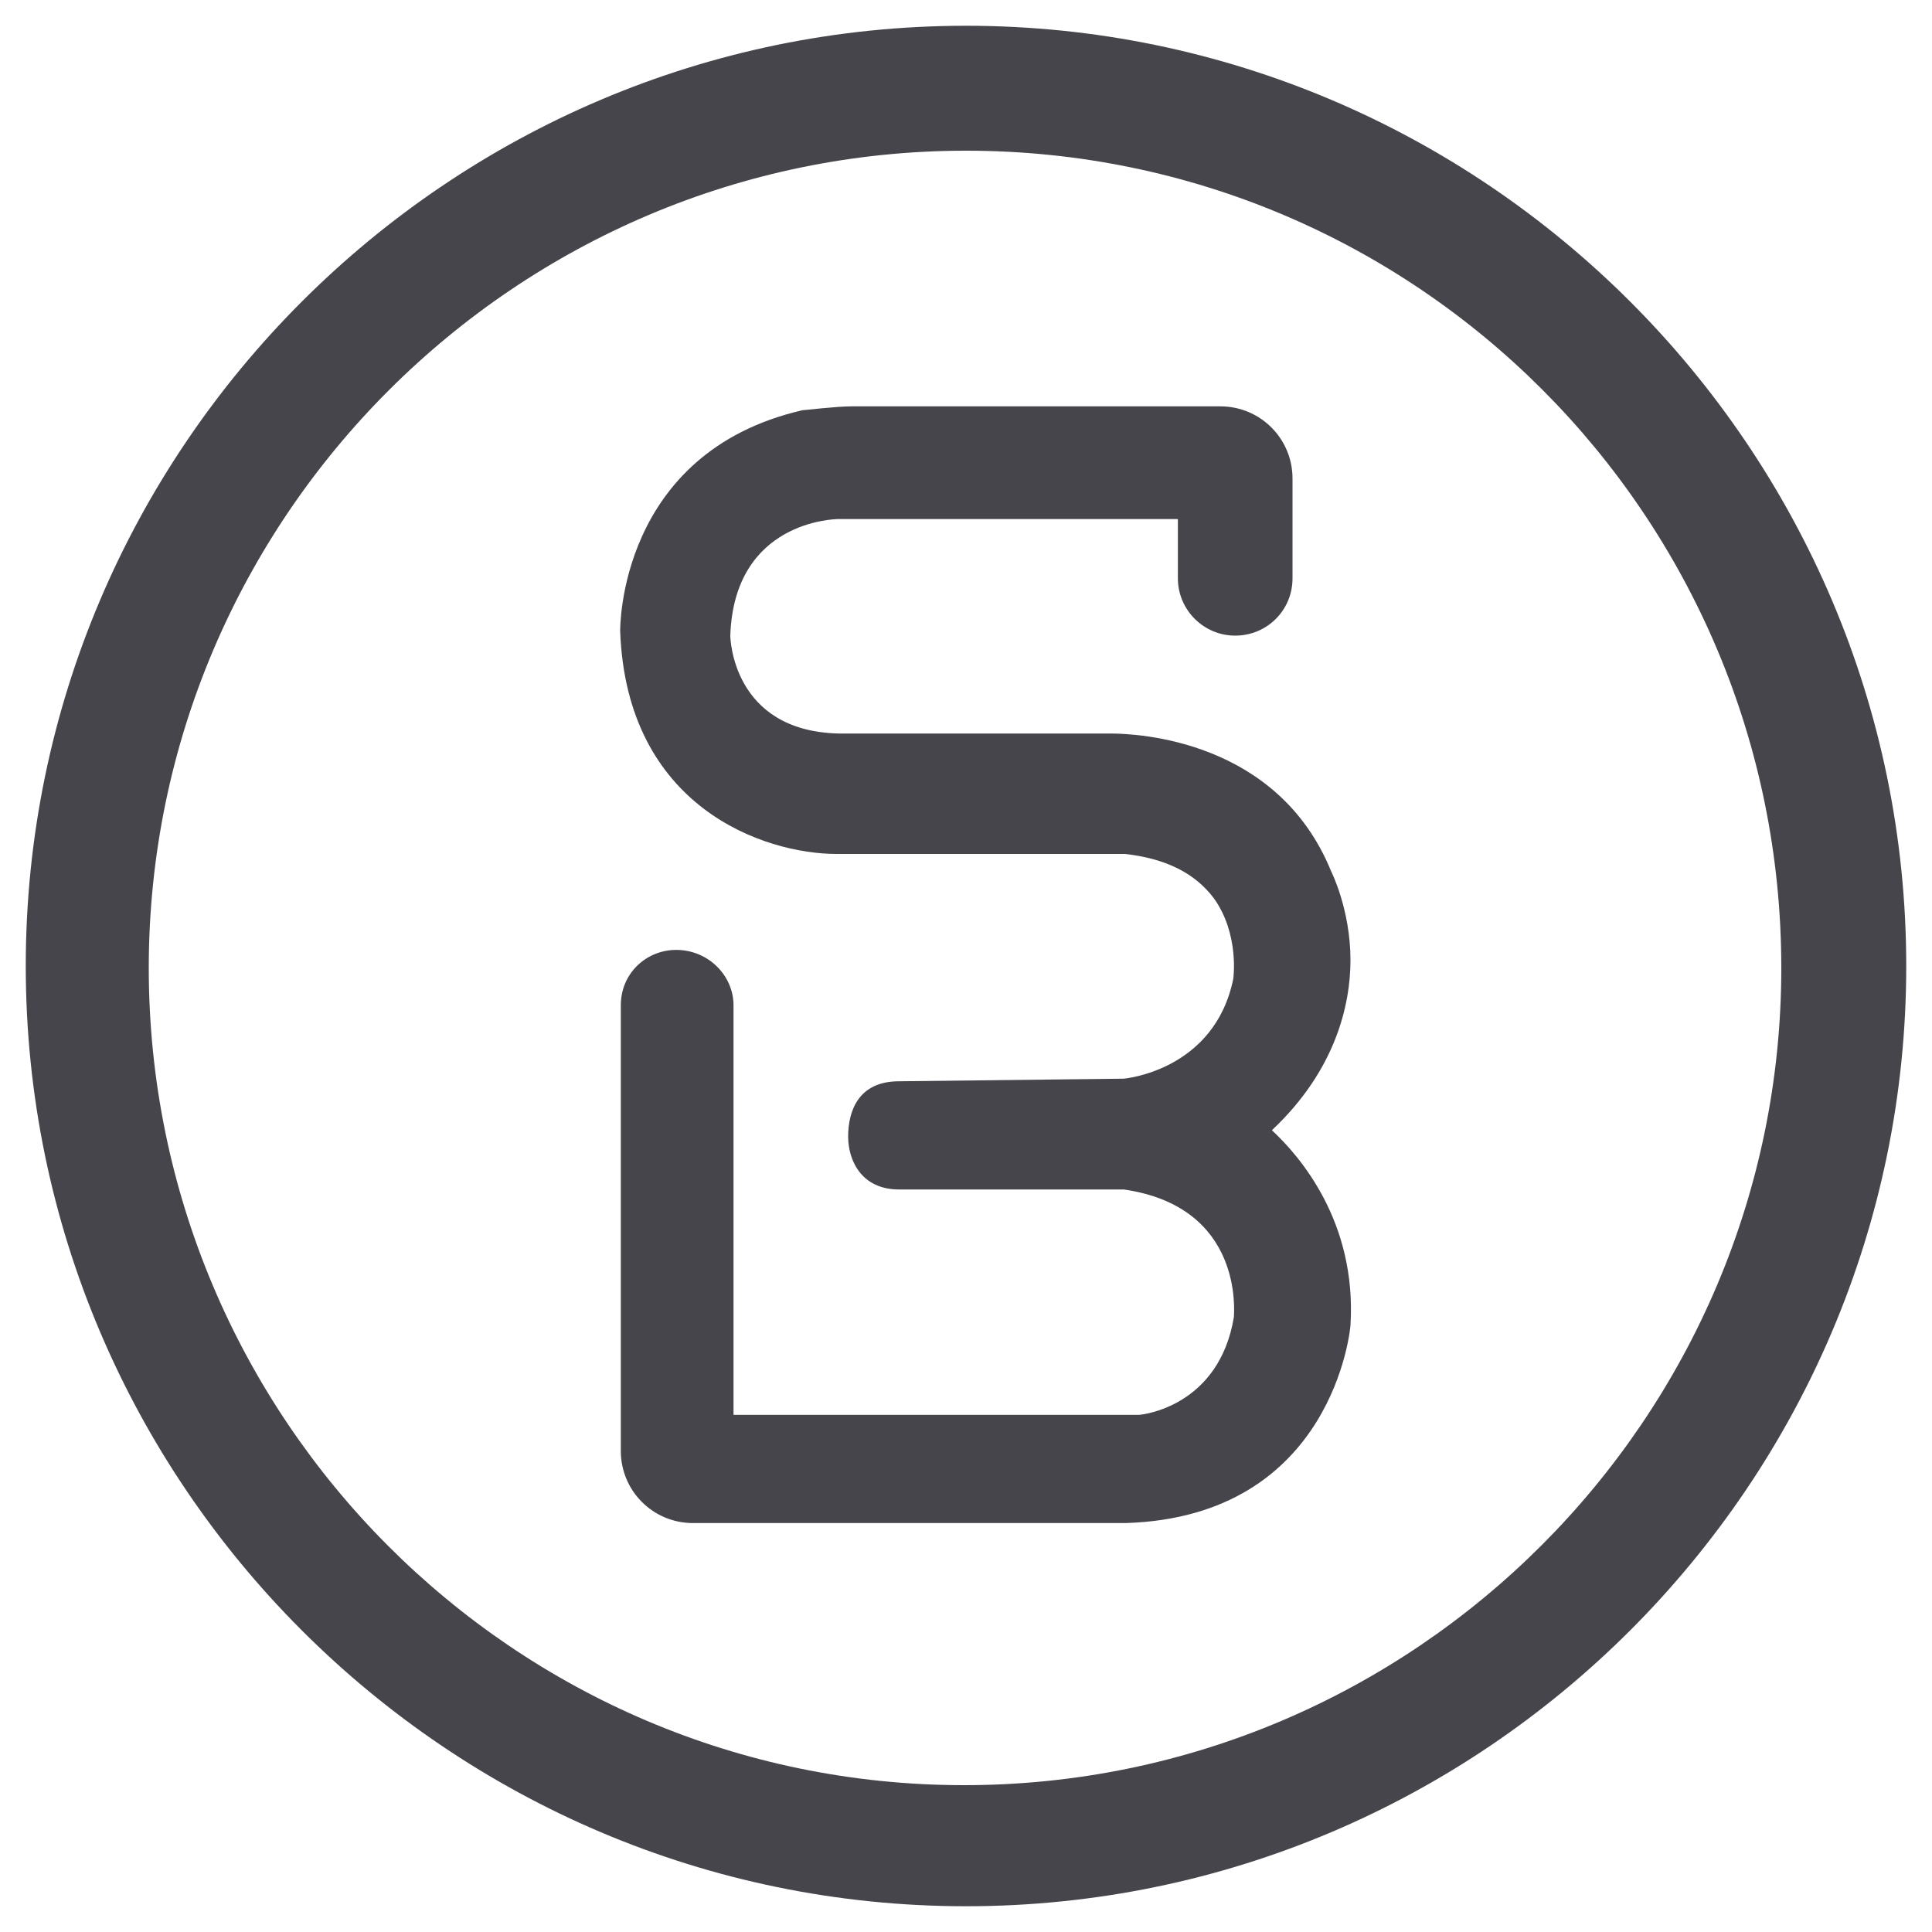
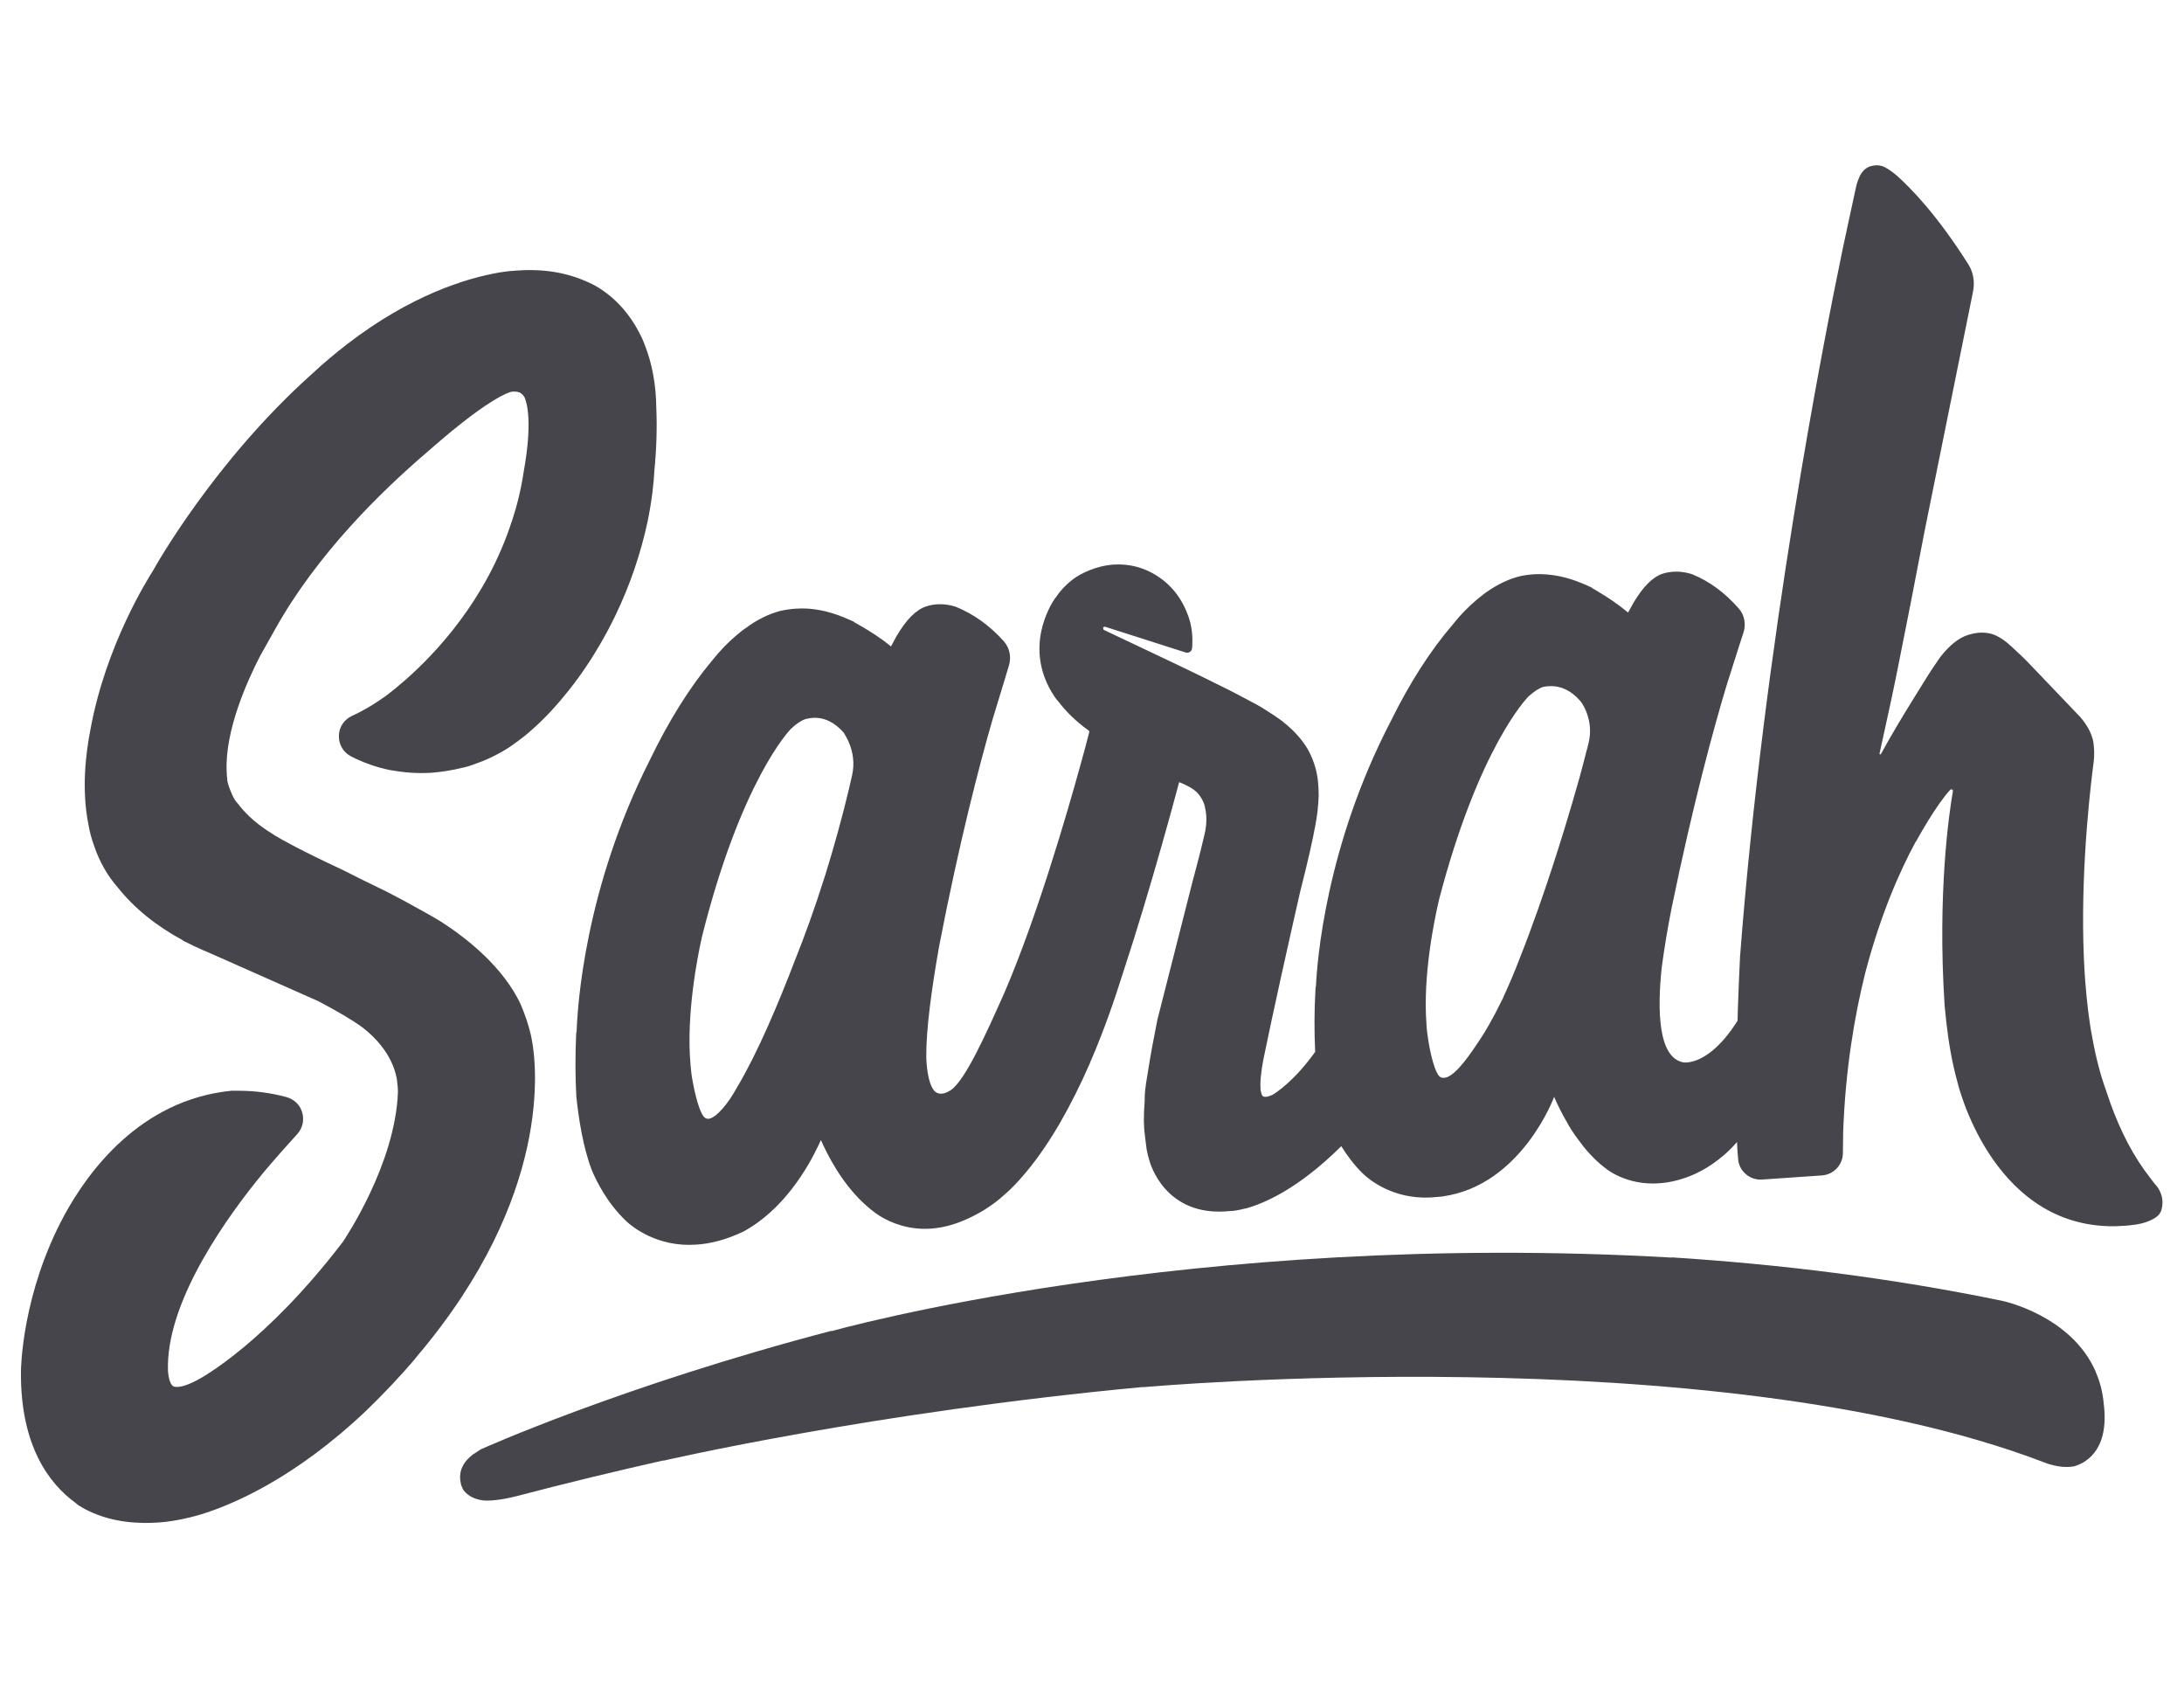
- <svg xmlns="http://www.w3.org/2000/svg" version="1.1" id="Layer_1" x="0px" y="0px" viewBox="0 0 300 300" enable-background="new 0 0 300 300" xml:space="preserve">
+ <svg xmlns="http://www.w3.org/2000/svg" version="1.1" id="Layer_1" x="0px" y="0px" viewBox="0 0 792 612" enable-background="new 0 0 792 612" xml:space="preserve">
  <g>
-     <path fill="#46454C" d="M150,4C69.6,4,4,69.6,4,150s65.6,146,146,146s146-65.6,146-146S230.4,4,150,4z M276.6,150.3   c0,69.9-57,126.9-126.9,126.9s-126.6-57-126.6-126.9S80.1,23.4,150,23.4S276.6,80.1,276.6,150.3z" />
-     <path fill="#46454C" d="M174.4,167.5c0.3,0,14.2-1.3,17.1-15.5l0,0c0,0,1-6.9-3-12.5c-3-4-7.6-6.2-13.8-6.9h-44.8   c-11.2,0-32.6-7.2-33.6-34.6c0-0.3-0.3-27.7,28.3-34.3c0.3,0,5.2-0.6,7.6-0.6h57.3c6.2,0,11.2,5,11.2,11.2v15.5c0,5-4,8.9-8.9,8.9   s-8.9-4-8.9-8.9v-9.2h-52.7c-0.6,0-16.2,0.3-16.8,18.1c0,0.3,0.3,14.8,16.8,15.2h41.2c0,0,0.3,0,1,0c4.3,0,26,1,34.3,21.4   c0,0,3,5.9,3,13.8c0,6.9-2.3,17.1-12.2,26.4c4.3,4,13.2,14.2,12.2,30.3c0,0.3-2.6,29.7-34.9,30.7l0,0h-67.2   c-6.2,0-11.2-5-11.2-11.2v-69.2c0-5,4-8.6,8.6-8.6c5,0,8.9,4,8.9,8.6v63.6h62.9c0.6,0,12.5-1.3,14.8-15.2c0-0.6,1.6-17.1-17.1-19.8   h-34.9c-5.9,0-7.9-4.6-7.9-8.2c0-4,1.6-8.6,7.9-8.6L174.4,167.5z" />
+     <g>
+       <path fill="#46454C" d="M1612.4,512.2c3.4-2.3,7.2-6.7,7.2-12.2c0-4.3-1.8-8.2-5.1-11.1c-3.2-2.8-7.7-4.4-12.4-4.4h-17.8    c-1.4,0-2.5,1.1-2.5,2.5v51.6c0,1.4,1.1,2.5,2.5,2.5h18.9c10.3,0,18.1-6.9,18.1-16.1c0-3.5-1.3-6.7-3.8-9.3    C1616,514.4,1614.3,513.1,1612.4,512.2z M1593.9,507.4v-11.5h7.3c3.4,0,5.6,2.2,5.6,5.6c0,3.4-2.4,6-5.6,6H1593.9z M1608.3,523.8    c0,1.7-0.6,3.2-1.7,4.3c-1.1,1.1-2.6,1.7-4.2,1.7h-8.4v-11.7h7.4C1604.7,518.1,1608.3,520.4,1608.3,523.8z" />
+       <path fill="#46454C" d="M1676.4,483.7c-7.8,0-15.1,3-20.6,8.5c-5.5,5.5-8.5,12.8-8.5,20.7c0,7.8,3,15.1,8.5,20.6    c5.5,5.5,12.8,8.5,20.6,8.5c7.8,0,15.2-3,20.6-8.5c5.5-5.5,8.5-12.8,8.5-20.6c0-7.8-3-15.2-8.5-20.7    C1691.5,486.8,1684.2,483.7,1676.4,483.7z M1693.2,512.9c0,9.3-7.6,16.8-16.9,16.8c-9.3,0-16.8-7.5-16.8-16.8    c0-9.3,7.5-16.9,16.8-16.9c4.5,0,8.7,1.8,11.9,5C1691.5,504.2,1693.2,508.5,1693.2,512.9z" />
+       <path fill="#46454C" d="M1760.1,483.7c-7.8,0-15.1,3-20.6,8.5c-5.5,5.5-8.5,12.8-8.5,20.7c0,7.8,3,15.1,8.5,20.6    c5.5,5.5,12.8,8.5,20.6,8.5c7.8,0,15.2-3,20.6-8.5c5.5-5.5,8.5-12.8,8.5-20.6c0-7.8-3-15.2-8.5-20.7    C1775.2,486.8,1767.9,483.7,1760.1,483.7z M1776.9,512.9c0,9.3-7.6,16.8-16.9,16.8c-9.3,0-16.8-7.5-16.8-16.8    c0-9.3,7.5-16.9,16.8-16.9c4.5,0,8.7,1.8,11.9,5C1775.2,504.2,1776.9,508.5,1776.9,512.9z" />
+       <path fill="#46454C" d="M1849.2,484.5h-34.1c-1.4,0-2.5,1.1-2.5,2.5v6.4c0,1.4,1.1,2.5,2.5,2.5h10.9v42.7c0,1.4,1.2,2.5,2.5,2.5    h7.2c1.4,0,2.5-1.2,2.5-2.5V496h10.9c1.4,0,2.5-1.1,2.5-2.5v-6.4C1851.7,485.7,1850.6,484.5,1849.2,484.5z" />
+       <path fill="#46454C" d="M1900.9,506.9c-7.5-3.1-8.5-5.5-8.5-7.7c0-3,3.5-4.4,5.8-4.4c2.4,0,6.1,1.5,10.1,4l0.1,0.1    c0.4,0.3,0.9,0.4,1.4,0.4c1,0,2.1-0.6,2.8-1.7l2.9-4.4c0.4-0.6,0.6-1.5,0.4-2.3c-0.2-0.8-0.6-1.4-1.2-1.8c-1.3-1-7.7-5.4-16.2-5.4    c-12.8,0-18.6,8.3-18.6,16c0,10.4,8.7,15.2,15.3,17.8c6.5,2.6,9.2,5.1,9.2,8.4c0,2.8-2.6,4.9-6,4.9c-2.8,0-6.7-1.6-10.9-4.5    c-0.1-0.1-0.2-0.1-0.2-0.1c-0.5-0.4-1.1-0.6-1.7-0.6c-1,0-2,0.5-2.5,1.4l-2.8,4.8c-1.1,2-0.2,2.9,0.6,3.6    c1.6,1.5,7.5,6.4,17.9,6.4c5.4,0,10.3-1.8,13.8-5c3.3-3.1,5.2-7.2,5.2-11.5C1917.8,515.1,1909.3,510.2,1900.9,506.9z" />
+       <path fill="#46454C" d="M1999.5,485.8c-0.2-1.2-1.2-2.1-2.5-2.1h-1.2c-1,0-1.8,0.5-2.3,1.4l-16.3,35l-16.3-35    c-0.4-0.9-1.3-1.4-2.3-1.4h-1.2c-1.3,0-2.3,0.8-2.5,2.1l-9.3,52.4c-0.1,0.8,0.1,1.6,0.6,2.2c0.5,0.5,1.2,0.8,2,0.8h7    c1.3,0,2.3-1.1,2.5-2.1l4-26.4l12.5,27.7l0,0c0.5,0.9,1.3,1.4,2.3,1.4h1.4c1.1,0,2-0.6,2.3-1.5l12.3-27.7l4.1,26.4l0,0.1    c0.3,1,1.3,1.9,2.5,1.9h7.1c0.8,0,1.5-0.3,2-0.9c0.5-0.6,0.6-1.3,0.4-2.2L1999.5,485.8z" />
+       <path fill="#46454C" d="M2087.6,537.7l-24-52.5c-0.2-0.4-0.7-1.4-2.3-1.4h-0.8c-1,0-1.8,0.5-2.3,1.5l-24.2,52.4    c-0.4,0.8-0.3,1.7,0.1,2.4c0.5,0.7,1.2,1.1,2.2,1.1h6.8c1.5,0,2.7-0.8,3.2-2.2l3.5-7.8h21.9l3.5,7.8l0,0c0.6,1.1,1.3,2.1,3.2,2.1    h6.8c0.9,0,1.7-0.4,2.2-1.1C2087.9,539.4,2087.9,538.5,2087.6,537.7z M2064.8,520.4h-12.4l6.1-13.8L2064.8,520.4z" />
+     </g>
+     <path fill="#46454C" d="M1648.7,100.8c-0.6-2.1-1.3-3.9-2-5.3c-6.1-13.8-16.2-18.9-18.1-19.7c-7-3.8-15.5-5.7-25.2-5.7   c-1.8,0-3.8,0.1-5.6,0.2c-0.2,0-0.4,0-0.7,0c-12.4,1.3-33.1,6.1-57.4,22.3c-4.6,3.1-9.3,6.5-13.9,10.2   c-37.8,29.5-62.1,66.4-63,67.9c-1.9,2.6-19.1,26-26.9,56.5c-2.4,8.7-4.8,21.8-3.1,34.9c0.3,2.5,0.8,5.2,1.5,7.7   c1.7,6.2,4.3,11.6,7.7,16.1c5.4,7.9,13,14.9,22.5,20.9l0,0.1l3.8,2.2c2,1.1,4,2.2,6.2,3.3l38.2,20.2c6.3,3.9,11.4,7.4,15.3,10.6   c3.8,3.3,10.3,10.2,11.3,19.7c0.1,1.6,0.2,3.3,0.1,4.8l0,0.2c-2.8,26.3-23,52.2-23.8,53.2c-30.8,35.1-55.2,46.2-55.5,46.4   c-4.9,2.4-7.6,2.7-9,2.6c-1.2-0.1-1.5-0.5-1.7-0.7c-1.3-1.6-1.3-5.5-1-7.3l0-0.3c2.1-24.8,25.8-53.3,39.7-68   c4.4-4.6,10.3-10.3,13.4-13.3c2.1-2,3-4.9,2.3-7.7c-0.6-2.8-2.6-5.1-5.4-6c-5.5-1.9-11.3-3.1-17.4-3.5c-0.8-0.1-1.5-0.1-2.3-0.1   l-0.3,0c-33.7,1-54.7,26.2-64.2,41.2c-17.2,27.9-19.5,55.3-19.5,56.5c-2.2,27.6,7.8,42.2,16.5,49.4c0.2,0.2,0.5,0.5,1.1,1l0.3,0.2   c6.4,4.6,14.2,7.3,23.2,8c1.5,0.1,3.1,0.2,4.6,0.2c5.2,0,10.7-0.6,16.5-1.9c11.5-2.6,34.9-10.5,63-33.7l0.1-0.1   c6.7-5.6,13-11.4,18.7-17.2l1.4-1.4c53.8-55.3,51-104,49.9-113.2c-0.1-0.5-0.1-1-0.2-1.5c-0.6-3.9-1.7-7.8-3.1-11.7   c-5.5-13.7-17.6-24.9-26.8-31.9c-3.3-2.3-7.5-5.1-12.5-8.3c-2.2-1.4-4.5-2.8-7-4.4c-5.4-3.1-10.6-6.1-15.4-8.9   c-14.5-8-21.4-12.6-23.7-14.2l-1.3-1c-4.7-3.4-8.4-7-11-10.9l-0.2-0.3c-1-1.2-1.4-2-1.4-2c-0.5-1.1-1-2.2-1.4-3.6   c-0.8-2.3-0.8-3.7-0.8-3.7l0-0.4c0-0.9-0.1-1.8,0-2.7c0.3-14.9,9.6-32.4,15.1-41.5l6.2-9.5c17.3-26.4,42.1-47.6,59.8-60.8   c20-15.3,28.7-19.1,32-20c0.1,0,0.9-0.2,1.8-0.1c1.6,0.1,2.6,0.8,3.4,2.3c0.9,2.4,2.3,9.7-2.2,27.3c-1.3,5.9-3.2,11.9-5.4,17.6   l-0.1,0.2c-11.3,28.2-31.5,46.6-42.5,55.1c-2.5,1.9-5.2,3.8-7.8,5.5c-5.4,3.4-10.1,5.5-13.1,6.6c-3,1.1-5,3.8-5.3,6.9   c-0.3,3.1,1.2,6.1,3.9,7.8c0.5,0.3,1.1,0.7,1.5,0.9l0.4,0.2c3.6,2,7.6,3.6,11.9,4.9c1.8,0.5,4.6,1.1,8.2,1.5c0.3,0,1.3,0.2,2.9,0.3   c1.4,0.1,2.8,0.2,4.2,0.2h0c3.8,0,7.6-0.4,11.3-1c0.7-0.1,2.8-0.4,5.7-1.3c2.7-0.8,5.4-1.8,7.9-2.9c0.6-0.2,2.7-1.1,5.8-3   c1.5-0.9,2.9-1.8,4.2-2.8c5.3-3.7,10.5-8.4,15.7-13.9c4.8-5.1,9.4-10.8,13.7-17.1l0.3-0.4c1-1.4,1.9-2.9,2.9-4.4c1.3-2,2.5-4,3.5-6   c6-10.6,10.7-21.8,14-33.3c2.3-8.1,3.4-14.6,3.8-18.6c1.4-8.2,2.1-15.9,2.3-23C1651.7,115.4,1650.9,107.6,1648.7,100.8z" />
+     <path fill="#46454C" d="M2177.8,467.5c-0.3-0.4-0.6-0.8-0.9-1.3c-0.3-0.4-0.6-0.8-0.9-1.4l-3.1-4.6c-6.8-10.7-11.8-24.2-14.9-40.1   c-1.9-8-3-18-3.2-29.7c-0.3-9.7,0.1-16.3,0.2-17.6c1.6-39.3,10.2-81,10.5-82.9c0.7-5.4-1.3-10.8-5.4-14.3   c-13.5-11.7-24.3-15.8-29.5-17.2c-1.3-0.4-2.6-0.7-3.9-0.8c-2.3-0.2-4.7,0.1-6.9,0.8c-2.5,0.9-5.6,2.6-8.7,5.9l-0.2,0.2   c-2.1,2.4-5.5,6.6-9.6,12.7c-1.5,2.1-2.9,4.1-4.2,6.1c-4.7,6.7-9.4,13.9-14,21.4c3.5-12.7,7.2-26.5,9.2-34.7   c5.4-21.4,12.2-49.4,20.4-83.4l9.6-39.6c2.8-11.3,0.9-19.5,0.3-21.7c-6.5-21.2-25.2-36.6-25.5-36.8c-1.4-1-3.1-1.4-4.9-1.2   c-3.1,0.3-5.7,2.4-6.5,5.5c-3.2,11.5-19.9,72.5-35.4,147.5c-0.2,0.9-14.5,65.2-21.8,132l-0.6,1.9c-7.6,22.1-22,31.7-22.1,31.8   c-1.6,1-2.9,1.5-3.6,1.7l0,0l-0.9,0.3c-1.6,0.5-2.8,0.3-3.8-0.5c-1.7-1.7-2.6-6.2-2.5-12.1c1.1-26.3,18-88.5,24.2-107.7l10.6-29.5   c1.1-3,0.5-6.3-1.5-8.7c-4.6-5.7-10-10-16.3-12.9c-3.7-1.3-7.3-1.5-10.5-0.6c-3.5,1-7.2,4.3-10.9,10l-2,3.4   c-3.4-3.1-7.2-5.8-10-7.5c-1.1-0.7-2-1.3-2.6-1.6l0-0.1l-1.6-0.9c-0.7-0.3-1.3-0.7-2-1c-5.6-2.6-11.2-3.9-16.7-3.9   c-1.8,0-3.6,0.2-5.5,0.5c-4.1,0.9-8.4,2.7-12.5,5.4c0,0-0.5,0.3-1.3,0.9c-3,2.1-5.9,4.6-8.8,7.6c-0.9,0.9-1.7,1.9-2.5,2.8   c-8.2,8.9-16.1,20.3-23.4,33.7c-25.1,44.1-29.8,85.4-30.5,94.5l-0.1,0l-0.2,1.7c-0.6,6.1-0.9,12.4-0.9,18.6   c-8.4,10.8-15.6,14.8-16.8,15.4c-0.9,0.4-1.8,0.6-2.5,0.6c-0.3,0-1.2,0-1.4-1.1c-0.1-0.5-0.3-1.1-0.3-1.7c0-0.1,0-0.2,0-0.3l0-0.2   c0-1.4,0.2-3.3,0.6-5.6c0.2-0.9,0.5-2.5,0.9-4.5c4-15.8,11.2-41.7,16.4-60.7c7.3-23.9,8-30.1,8.1-31c0.1-0.8,0.2-1.5,0.3-2.3   c0.1-0.7,0.1-1.3,0.2-2l0-0.3c0.1-1.5,0.1-2.9,0-4.3l0,0c-0.1-3.6-0.9-6.9-2.1-9.9c-1.3-3.5-3.6-6.9-6.3-9.8   c-1.1-1.2-2.4-2.4-3.8-3.6c-1.8-1.5-3.9-3-6.2-4.5l0,0c-1.3-1-3.6-2.4-6.4-4.1c-1.3-0.8-2.5-1.5-3.7-2.2l-2.1-1.2   c-12.3-7-28.5-15.6-28.5-15.6l-16.5-8.8c-0.7-0.4-0.4-0.9-0.4-0.9l0.1-0.1c0.1-0.1,0.3-0.3,0.9-0.2l28.9,10.9   c1.1,0.4,2.3-0.3,2.4-1.5c0.5-3.8,0.3-7.6-0.6-11.2c-1.6-5.7-4.6-10.5-8.8-14.2c-5.1-4.4-11-6.6-17.4-6.5l-0.3,0   c-7,0.1-12.3,2.9-13.8,3.7l-0.2,0.1c-2.9,1.8-5.5,4.1-7.6,6.8c-0.2,0.3-0.5,0.6-0.7,0.9c-0.9,1.2-3.8,5.5-5.4,11.6   c-2.2,8.7-0.7,17.5,4.4,25.3l0.1,0.2c0.1,0.2,0.3,0.4,0.4,0.7c3.7,5.3,8.2,9.2,10.5,11c0.2,0.1,0.3,0.4,0.2,0.6   c-1.2,3.9-2.4,7.6-3.6,11.2c-6.4,19.5-19.1,56.2-32.1,82.6l-0.4,0.7c-7.2,14.3-15.4,30.6-21,34.1c-2.5,1.5-4.5,1.6-5.9,0.3   c-1.8-1.7-2.7-6.5-2.6-12.6c0.4-10.1,3.1-24.7,6.6-40.2c9.4-38.4,18.2-66.5,23.6-82.4l5.4-15.1l0,0l1.7-4.7c1.1-3,0.5-6.4-1.5-8.9   c-4.8-5.9-10.5-10.5-17-13.5c-3.8-1.4-7.6-1.6-10.9-0.6c-3.7,1-7.5,4.5-11.3,10.4l-2.2,3.7c-3.5-3.3-7.6-6.1-10.5-7.9   c-1.2-0.8-2.1-1.4-2.8-1.8l0-0.1l-1.6-0.8c-0.7-0.4-1.3-0.7-2.1-1.1c-5.8-2.7-11.6-4.1-17.3-4c-1.9,0-3.8,0.2-5.7,0.5   c-4.3,0.9-8.7,2.8-13,5.6c-0.1,0-0.5,0.3-1.3,0.9c-3.1,2.2-6.2,4.8-9.2,7.9c-0.9,1-1.8,2-2.6,2.9c-8.6,9.3-16.8,21.1-24.3,35   c-26.2,46.1-31,89.2-31.7,98.4l-0.1,0l-0.2,1.7c-0.7,7.3-1,14.6-0.9,21.9c0.4,7.8,1.5,18.8,4.5,27.4c1.5,4.1,5,12.1,11.6,19.1   c2.3,2.4,10.9,10,25,9.9c5.5-0.1,11.4-1.3,17.4-3.8c15.2-7.2,24.9-22.2,29.4-30.5c0.3-0.6,0.6-1.1,0.8-1.7   c2.1,5.5,6.7,15.6,14.2,23.6c1.9,2.1,4,3.8,6.1,5.4c3.8,2.5,9.9,5.5,18.1,5.4c5.7-0.1,11.7-1.6,17.7-4.6c1.7-0.8,3.5-1.8,5.2-2.9   l0.8-0.5c3.6-2.3,7.2-5.4,10.8-9.1c5-5.1,10-11.5,14.9-19l0.5-0.7c4-6.2,7.9-13.2,11.7-20.9l0,0l0.1-0.3c6-12.2,10.6-24,13.4-31.6   c12.2-31.6,23.3-66.7,24.2-69.6c1.5,0.6,3.6,1.7,5.3,3.1c1.1,0.9,2.7,2.6,3.5,5.4c0.1,0.4,0.2,0.8,0.3,1.2c0,0,0,0.1,0,0.1   c0.3,1.6,0.4,3.7,0.1,6l0,0c0,0,0,0.1,0,0.2c-0.1,0.6-0.2,1.3-0.4,2l0,0.1c-0.2,0.6-0.3,1.2-0.5,1.8l-0.2,0.4c0,0,0,0,0,0   c-1.8,6.2-4.8,15.7-4.8,15.7l-15.6,50.6c-1.7,6.5-3.2,12.9-4.3,18.7l-0.1,0.6c-0.1,0.6-0.3,1.2-0.4,1.8c-0.6,3.1-1,5.6-1.2,7.4   c0,0.2,0,0.4-0.1,0.6l0,0.4c-0.7,5.2-0.8,9.4-0.5,12.5l0,0.2c0.1,1.8,0.2,3.4,0.4,4.9c0.2,1.6,0.6,3.2,0.9,4.5   c0,0.2,4.5,21.1,28.7,19.6l0.3,0c0.6,0,2.4-0.1,5.1-0.7l0.2,0c6.9-1.5,19.9-6.3,36.4-21.4c3.4,6.4,9.2,14.4,18.5,19.3   c0.2,0.1,0.4,0.2,0.6,0.3l0.3,0.2c1.9,0.9,7.1,2.9,14,2.8l0.3,0c3.2-0.1,6.5-0.6,9.5-1.6c12.6-3.3,21.9-15.4,27.6-25   c2.1-3.6,3.9-7.1,5.3-10.1c0.5,4.4,1.3,9.6,2.3,12.5c4,11.5,11.2,19.2,20.8,22.1c1.6,0.5,3.3,0.8,5.1,1.1c1.9,0.3,3.8,0.4,5.7,0.3   c2,0,4-0.2,5.9-0.5c0.4-0.1,0.8-0.1,1.2-0.2l0.9-0.2c1-0.2,2.1-0.5,3.2-0.8c3.8-1.1,7.8-2.8,11.6-5.1c4.3-2.6,8.8-6.4,13.6-11.6   c0,3.3,0,6.6,0.1,9.8c0.1,4.5,3.8,8.1,8.4,8l22-0.5c4.3-0.1,7.8-3.5,8-7.8c0.6-12.3,2-24.5,4.2-36.3c0.2-1.1,0.4-2.2,0.5-3.2   c0.1-0.4,0.4-1.7,0.9-4c3.5-16.1,7.2-25.7,7.4-26.2c6.6-19.9,17.5-46.1,33.3-61.5c-2.9,16.7-10.3,65.6-4.1,101.8   c0.3,1.8,0.6,3.6,1,5.4c0.1,0.6,10.4,56.3,57.8,55.8l0,0c1.8,0,3.6-0.1,5.4-0.3c1.2-0.1,2.3-0.3,3.5-0.4c2.7-0.3,5-2.1,6-4.6   C2179.7,472.2,2179.2,469.5,2177.8,467.5z M1704.9,292.8c-0.4,1.3-0.8,2.6-1.1,3.9c0,0,0,0,0,0c-0.1,0.2-0.1,0.3-0.2,0.5   c-3.3,11.4-6.8,21.9-10.4,31.6l0,0c0,0-0.1,0.1-0.1,0.3c-4.2,11.4-8.4,21.6-12.6,30.7c-6.7,15.3-15.2,32.9-23.2,44.9   c-2.3,3.7-4.3,6.2-5.9,7.9c0,0-0.1,0.1-0.1,0.1c0,0,0,0,0,0c-2,2-3.4,2.9-4.4,3.2c-1.2,0.3-2-0.1-2.4-0.6c-2.3-3-3.5-13.2-3.5-13.2   l0,0c-0.3-2-0.4-4-0.5-6.1c0-0.1,0-0.2,0-0.2l0,0c-0.7-18.2,4.5-39.2,6.5-46.6c17-56.1,35.5-73.7,36.2-74.4c2.1-1.8,4-2.9,5.6-3.4   c0.8-0.2,1.7-0.2,2.5-0.3c4.3,0,8.1,2,11.3,6C1702.6,277.2,1707.4,284.1,1704.9,292.8z M1972.3,295.6   c-22.7,78.5-50.5,106.4-55.9,111.2l-0.3,1.7l0.1-1.8l-0.3-0.5c-0.5-0.7-1-1.8-1.5-3.5c-8.3-23.7,7.6-69.5,10.8-78.2l0,0l0.5-1.5   c0,0,0,0,0,0l0.6-1.5l0,0c6.4-17.5,14.1-29.8,19.6-37c3.9-4.9,7.8-8.1,10.9-9c5-1,9.5,0.9,13.2,5.4   C1970.1,281,1974.7,287.4,1972.3,295.6z" />
+   </g>
+   <g>
+     <path fill="#46454C" d="M204.8,252.1c4.4-5.3,8.6-11.3,12.4-17.8l0.3-0.5c0.9-1.5,1.7-3,2.6-4.6c1.1-2.1,2.2-4.2,3.1-6.1   c5.2-10.8,9.1-22.2,11.6-33.8c1.7-8.2,2.3-14.7,2.5-18.6c0.8-8.2,1-15.8,0.7-22.8c-0.1-8.4-1.5-16-4.1-22.6c-0.7-2-1.6-3.8-2.3-5.1   c-7-13.2-17.3-17.5-19.1-18.2c-7.2-3.2-15.6-4.6-25.2-3.9c-1.8,0.1-3.7,0.3-5.5,0.6c-0.2,0-0.4,0-0.7,0.1   c-12.2,2.1-32.2,8.3-55.1,25.9c-4.4,3.4-8.7,7-13,11c-35.3,31.6-56.7,69.7-57.5,71.2c-1.7,2.7-17.1,26.9-22.7,57.6   c-1.7,8.7-3.3,21.8-0.7,34.6c0.4,2.5,1.1,5,2,7.5c2,6,5,11.1,8.7,15.3c5.9,7.4,13.8,13.8,23.6,19.1l0,0.1l3.9,1.9   c2.1,1,4.1,1.9,6.3,2.8l39,17.3c6.4,3.4,11.8,6.5,15.8,9.4c3.9,3,10.8,9.4,12.5,18.7c0.2,1.6,0.4,3.2,0.4,4.7l0,0.2   c-1,26.1-19.2,53-19.9,54.1c-28,36.7-51.3,49.3-51.6,49.5c-4.7,2.7-7.3,3.2-8.7,3.2c-1.2,0-1.5-0.4-1.7-0.6   c-1.3-1.5-1.6-5.3-1.5-7.1l0-0.3c0.4-24.6,21.9-54.3,34.6-69.7c4-4.8,9.4-10.8,12.3-14c1.9-2.1,2.6-5,1.8-7.8   c-0.8-2.8-2.9-4.8-5.7-5.6c-5.5-1.5-11.4-2.3-17.4-2.3c-0.8,0-1.5,0-2.3,0l-0.3,0c-33.2,3.3-52.1,29.6-60.5,45   C8,468.9,7.6,496.1,7.6,497.2c-0.3,27.4,10.6,41,19.6,47.6c0.2,0.2,0.6,0.4,1.1,0.9l0.3,0.2c6.6,4.1,14.5,6.2,23.5,6.3   c1.5,0,3,0,4.6-0.1c5.1-0.3,10.5-1.3,16.2-3c11.1-3.4,33.7-12.8,59.8-37.5l0.1-0.1c6.2-6,12-12.1,17.3-18.3l1.2-1.5   c49.3-58.2,43.3-106,41.5-115c-0.1-0.5-0.2-1-0.3-1.5c-0.9-3.8-2.2-7.6-3.8-11.3c-6.3-13.2-19-23.4-28.6-29.6   c-3.4-2.1-7.8-4.5-12.9-7.3c-2.3-1.2-4.6-2.5-7.2-3.8c-5.6-2.7-10.9-5.3-15.8-7.8c-14.8-6.9-22-10.9-24.4-12.4l-1.4-0.9   c-4.9-3-8.7-6.4-11.6-10l-0.2-0.3c-1-1.1-1.5-1.8-1.5-1.9c-0.6-1-1.1-2.1-1.6-3.4c-0.9-2.2-1.1-3.6-1.1-3.6l0-0.4   c-0.1-0.9-0.2-1.8-0.2-2.7c-0.7-14.7,7.3-32.6,12.1-41.9l5.5-9.8c15.2-27.2,38.3-49.8,54.9-64c18.7-16.5,27-20.8,30.2-21.9   c0.1,0,0.8-0.3,1.8-0.2c1.6,0,2.6,0.6,3.5,2c1,2.3,2.9,9.4-0.3,27.1c-0.9,6-2.3,11.9-4.2,17.7l-0.1,0.2   c-9.2,28.6-27.9,48.1-38.2,57.2c-2.4,2.1-4.8,4.1-7.3,6c-5.1,3.7-9.6,6.1-12.5,7.4c-2.8,1.3-4.7,4.1-4.7,7.2   c-0.1,3.1,1.6,6,4.3,7.4c0.6,0.3,1.1,0.6,1.6,0.8l0.4,0.2c3.7,1.7,7.7,3.1,12.1,4c1.8,0.3,4.6,0.8,8.1,1c0.3,0,1.3,0.1,2.9,0.1   c1.4,0,2.8,0,4.2-0.1l0,0c3.7-0.3,7.5-0.9,11.1-1.8c0.7-0.1,2.7-0.6,5.5-1.7c2.6-0.9,5.2-2.1,7.6-3.4c0.5-0.3,2.6-1.3,5.5-3.4   c1.4-1,2.7-2,4-3C195.2,262.8,200.1,257.9,204.8,252.1z" />
+     <path fill="#46454C" d="M782.3,430.3c-0.2-0.2-0.3-0.4-0.5-0.6c-0.1-0.1-0.1-0.2-0.2-0.2c0,0,0,0,0,0c0,0,0,0,0,0   c-0.2-0.3-0.5-0.6-0.8-1l-3.3-4.4c-5.6-7.9-10.1-17.4-13.7-28.5l0,0c-2.1-5.8-3.8-12.3-5-19.1c-1.2-6-2-12.9-2.6-20.5   c-0.5-6.4-0.6-11.4-0.7-14.4c-0.7-29.9,2.8-58.1,3.7-65h0c0.4-2.8,0.2-5.4,0-7c-0.5-4.1-3.2-7.8-5-9.8l-17.3-18.1   c-2.7-2.9-5.4-5.4-7.5-7.3c-3.4-3.2-6.2-4.3-7-4.5c-2.4-0.7-4.7-0.6-6.8-0.2c-0.1,0-0.2,0-0.3,0.1c-1,0.2-2,0.5-2.9,0.9   c-3.7,1.6-6.8,5-8.9,7.7c-1.6,2.3-3.5,5.1-5.6,8.5c-1.3,2.1-2.6,4.2-3.9,6.3c-4,6.4-8,13.1-11.9,20.2c-0.2,0.3-0.6,0.1-0.5-0.2   c2.7-12.2,5.5-25.1,7-32.9c2.7-13.3,5.8-29.3,9.3-47.6l17.6-87c0.7-3.5,0.1-7.1-1.8-10c-11.4-18-20.8-27.5-25.8-32   c-2.6-2.2-4.3-3.1-5.4-3.5c0,0-0.1,0-0.1,0l0,0c-1.7-0.5-3.1-0.2-4.1,0.1c-0.1,0-0.2,0.1-0.4,0.1c-0.2,0.1-0.4,0.2-0.6,0.3   c-1.5,0.8-2.4,2.2-2.8,3c-0.5,1.1-1.2,2.6-1.6,4.9c-0.6,2.9-1.5,6.9-2.6,12l0,0c-0.6,2.9-1.3,6.2-2.1,9.8   c-6.8,32.7-28.5,142.8-37.2,256.5c-0.3,6.4-0.6,12.8-0.8,19.4l-0.1,3.8c-10.6,16.9-19.7,15.1-19.7,15.1c-9.2-1.8-9.4-19.1-7.8-34.4   c0.9-6.7,2.1-14.1,3.6-21.6c7.7-37.5,15.2-65,19.9-80.6l4.7-14.8l0,0l1.5-4.6c0.9-3,0.3-6.3-1.8-8.6c-4.9-5.6-10.5-9.8-16.9-12.4   c-3.7-1.2-7.4-1.2-10.6-0.2c-3.5,1.1-7.1,4.6-10.6,10.5l-2,3.6c-3.6-3-7.5-5.6-10.4-7.3c-1.2-0.7-2.1-1.3-2.7-1.6l0-0.1l-1.5-0.7   c-0.7-0.3-1.3-0.6-2.1-0.9c-5.7-2.4-11.4-3.5-16.9-3.3c-1.8,0.1-3.6,0.3-5.5,0.7c-4.1,1-8.3,3-12.4,5.9c0,0-0.5,0.3-1.2,0.9   c-2.9,2.2-5.8,4.9-8.6,8c-0.8,1-1.7,2-2.4,2.9c-8,9.3-15.5,21-22.3,34.8c-23.7,45.5-26.8,87.5-27.2,96.4l-0.1,0l-0.1,1.7   c-0.4,7.1-0.4,14.2-0.1,21.3c0,0.2,0,0.4,0.1,0.5c-7.7,10.8-14.5,15.1-15.6,15.7c-0.9,0.4-1.7,0.7-2.4,0.7c-0.3,0-1.2,0.1-1.5-1   c-0.2-0.5-0.3-1.1-0.4-1.7c0-0.1,0-0.2,0-0.3l0-0.2c-0.1-1.4,0-3.3,0.3-5.6c0.1-0.9,0.3-2.4,0.7-4.5c3.2-15.8,9-41.8,13.3-60.7   c6.1-23.9,6.5-30.1,6.5-31c0.1-0.8,0.2-1.5,0.2-2.3c0-0.6,0.1-1.3,0.1-1.9l0-0.3c0-1.4-0.1-2.9-0.2-4.3l0,0   c-0.3-3.6-1.2-6.8-2.5-9.7c-1.4-3.4-3.9-6.6-6.7-9.4c-1.2-1.1-2.5-2.3-3.9-3.4c-1.9-1.4-4-2.8-6.3-4.2l0,0   c-1.3-0.9-3.7-2.2-6.6-3.7c-1.3-0.7-2.6-1.4-3.8-2l-2.1-1.1c-12.5-6.3-28.9-14-28.9-14l-16.7-7.9c-0.7-0.3-0.4-0.9-0.4-0.9l0-0.1   c0.1-0.1,0.3-0.4,0.8-0.2l29.1,9.3c1.1,0.3,2.2-0.4,2.3-1.6c0.3-3.8,0-7.5-1.2-11.1c-1.9-5.6-5-10.2-9.4-13.6   c-5.3-4.1-11.2-5.9-17.5-5.6l-0.3,0c-6.9,0.5-12,3.5-13.4,4.4l-0.2,0.1c-2.8,1.9-5.3,4.3-7.2,7.1c-0.2,0.3-0.4,0.6-0.7,0.9   c-0.8,1.2-3.5,5.6-4.8,11.7c-1.8,8.7,0.1,17.3,5.6,24.8l0.2,0.2c0.2,0.2,0.3,0.4,0.5,0.6c3.9,5.1,8.5,8.7,10.9,10.4   c0.2,0.1,0.3,0.4,0.2,0.6c-1,3.9-2,7.6-3,11.2c-5.4,19.6-16.2,56.4-27.7,83.1l-0.3,0.7c-6.5,14.5-13.8,30.9-19.1,34.7   c-2.4,1.6-4.4,1.8-5.8,0.6c-1.8-1.6-3-6.3-3.2-12.4c-0.1-10,1.9-24.5,4.6-40c7.4-38.3,14.8-66.5,19.4-82.4l4.6-15.1l0,0l1.4-4.7   c0.9-3,0.2-6.4-1.9-8.7c-5-5.6-10.8-9.8-17.4-12.5c-3.8-1.2-7.6-1.2-10.8-0.1c-3.6,1.2-7.2,4.8-10.7,10.8l-2,3.7   c-3.7-3.1-7.8-5.6-10.7-7.3c-1.3-0.7-2.2-1.3-2.8-1.6l0-0.1l-1.6-0.7c-0.7-0.3-1.4-0.6-2.1-0.9c-5.9-2.4-11.7-3.5-17.3-3.1   c-1.8,0.1-3.7,0.4-5.6,0.8c-4.2,1.1-8.5,3.2-12.5,6.2c0,0-0.5,0.3-1.3,0.9c-2.9,2.3-5.9,5-8.7,8.2c-0.8,1-1.7,2-2.5,3   c-8,9.6-15.5,21.6-22.3,35.7c-23.7,46.7-26.3,89.5-26.6,98.7l-0.1,0l-0.1,1.7c-0.3,7.2-0.3,14.5,0.1,21.7   c0.8,7.6,2.4,18.5,5.7,26.9c1.7,4,5.5,11.7,12.4,18.3c2.4,2.2,11.3,9.4,25.2,8.5c5.5-0.3,11.2-1.9,17-4.6   c14.7-7.8,23.6-23.1,27.6-31.6c0.3-0.6,0.5-1.2,0.8-1.7c2.4,5.4,7.3,15.1,15.2,22.6c2,1.9,4.1,3.6,6.3,5c3.8,2.3,10.1,5,18.1,4.5   c5.6-0.3,11.4-2.2,17.2-5.4c1.7-0.9,3.3-1.9,5-3.1l0.7-0.5c3.4-2.5,6.9-5.7,10.2-9.5c4.7-5.3,9.3-11.8,13.8-19.5l0.4-0.7   c3.6-6.3,7.2-13.4,10.6-21.2l0,0l0.1-0.3c5.4-12.4,9.3-24.2,11.7-31.8c10.5-31.8,19.8-66.9,20.6-69.9c1.5,0.6,3.6,1.5,5.4,2.8   c1.1,0.8,2.7,2.5,3.7,5.2c0.1,0.4,0.2,0.7,0.3,1.2c0,0,0,0.1,0,0.1c0.4,1.6,0.6,3.6,0.4,6l0,0c0,0,0,0.1,0,0.2   c-0.1,0.6-0.2,1.3-0.3,2l0,0.1c-0.1,0.6-0.3,1.2-0.4,1.8l-0.1,0.4c0,0,0,0,0,0c-1.4,6.2-4,15.7-4,15.7l-12.9,50.7   c-1.3,6.5-2.5,12.9-3.4,18.7l-0.1,0.6c-0.1,0.6-0.2,1.2-0.3,1.8c-0.5,3-0.8,5.6-0.8,7.4c0,0.2,0,0.4,0,0.6l0,0.4   c-0.4,5.2-0.4,9.3,0.1,12.4l0,0.2c0.2,1.8,0.4,3.3,0.6,4.8c0.3,1.6,0.7,3.2,1.1,4.4c0.1,0.2,5.4,20.6,29.3,18l0.3,0   c0.6,0,2.4-0.2,5-0.9l0.2,0c6.7-1.8,19.2-7.2,34.7-22.6c2,3.2,4.5,6.7,7.9,10c2.3,2.2,10.9,9.3,24.6,8.6c1.2-0.1,2.3-0.2,3.5-0.3   c0,0,0,0,0,0c0.1,0,0.1,0,0.2,0c0.2,0,0.4-0.1,0.6-0.1c28.6-4,40.4-36.1,40.4-36.1s1.5,3.8,4.4,8.8c0.1,0.2,0.3,0.4,0.4,0.7   c0.1,0.2,0.2,0.4,0.3,0.6c1.4,2.4,3.1,4.8,5,7.2c0,0.1,0.1,0.1,0.1,0.2c0.3,0.4,0.6,0.7,0.9,1.1c0.2,0.2,0.3,0.4,0.5,0.6   c0.2,0.2,0.4,0.5,0.6,0.7c0.3,0.3,0.6,0.6,0.9,1c0.1,0.1,0.2,0.2,0.3,0.3c1.3,1.4,2.7,2.7,4.2,3.9v0l0,0c0.6,0.5,1.2,0.9,1.8,1.4   c4,2.8,14.8,8.3,30.2,2.1c4.2-1.7,10.8-5.4,16.7-12.2c0.1,2,0.2,4.1,0.4,6.1c0.3,4.4,4.2,7.8,8.7,7.5l21.7-1.5   c4.2-0.3,7.6-3.8,7.6-8.1c0-2.5,0.1-5.1,0.1-7.6c0.8-22.6,4.1-42.1,8-57.7c5.5-21,12.4-36.7,18.3-47.6l0,0.1c0,0,0.1-0.2,0.3-0.5   c1.5-2.7,2.9-5.1,4.2-7.2c2.4-3.9,5.5-8.5,8-11.2c0.4-0.4,1.1-0.1,1,0.5c-1.3,7.3-5.7,36.9-3,77.8c0.7,7.7,1.7,15.3,3.3,22.3   c0.4,1.7,0.8,3.5,1.3,5.2c0.1,0.5,12,51,54.6,52.4l-0.1,0c0,0,4.8,0.2,9.6-0.5c0.3,0,0.5-0.1,0.8-0.1c2.4-0.4,4.2-1,5.5-1.7   c0.3-0.1,0.5-0.3,0.8-0.4l0,0c1.1-0.6,2-1.4,2.5-2.4c0,0,0,0,0,0c0,0,0,0,0,0c0.1-0.3,0.3-0.5,0.3-0.8c0.2-0.5,0.2-0.9,0.3-1.4   C784.6,434.1,783.2,431.6,782.3,430.3z M309,281.1c-0.3,1.3-0.6,2.6-0.9,3.9c0,0,0,0,0,0c0,0.2-0.1,0.3-0.1,0.5   c-2.7,11.4-5.7,22-8.7,31.7c0,0,0,0,0,0s0,0.1-0.1,0.3c-3.6,11.4-7.3,21.7-11,30.9c-5.9,15.4-13.4,33.2-20.7,45.5   c-2.1,3.8-3.9,6.3-5.5,8.1c0,0-0.1,0.1-0.1,0.1l0,0c-1.8,2.1-3.2,3-4.2,3.4c-1.2,0.4-1.9,0-2.4-0.5c-2.4-2.8-4.1-12.9-4.1-12.9l0,0   c-0.4-1.9-0.6-3.9-0.8-6c0-0.1,0-0.2,0-0.2l0,0c-1.6-17.9,2.5-39,4.2-46.4c14.1-56.2,31.5-74.5,32.2-75.2c2-1.9,3.8-3.1,5.4-3.6   c0.8-0.2,1.6-0.3,2.4-0.4c4.2-0.3,8.1,1.6,11.4,5.4C305.9,265.8,311,272.3,309,281.1z M576.1,269.3c-0.3,1.3-0.6,2.5-1,3.8   c0,0,0,0,0,0c0,0.2-0.1,0.3-0.1,0.5c-1.1,4.3-2.2,8.5-3.4,12.5c0,0,0,0,0,0c0,0-0.3,1.1-0.9,3.1c-0.1,0.4-0.2,0.7-0.3,1.1   c-2.8,9.6-10.2,34.2-19.1,56.7c-2.1,5.5-4.2,10.4-6.2,14.7c0,0,0,0.1,0,0.1l0,0c-1.1,2.2-2.1,4.2-3.1,6.1h0c0,0-0.1,0.2-0.3,0.5   c-2.2,4.2-4.3,7.6-6.2,10.3c-3.9,5.9-8.6,12-11.8,12.1c0,0,0,0,0,0c-0.8,0.1-1.4-0.2-1.8-0.6c-2.4-2.8-3.9-12.7-3.9-12.7l0,0   c-0.3-1.9-0.6-3.9-0.7-5.9c0-0.1,0-0.2,0-0.2l0,0c-1.4-17.6,2.9-38.2,4.6-45.4c14.4-55,31.7-72.7,32.3-73.4c2-1.8,3.8-3,5.3-3.5   c0.8-0.2,1.6-0.3,2.4-0.3c4.1-0.2,7.9,1.6,11.2,5.4C573.2,254.2,578.2,260.7,576.1,269.3z" />
+     <path fill="#46454C" d="M762.9,509c-0.4-4.3-1.4-8.1-2.9-11.5c0-0.1,0-0.1,0-0.1l0,0c-8.9-20.5-33.8-25.7-33.8-25.7   c-40.6-8.4-80.9-13.3-120.2-15.8c0.2,0.1,0.3,0.1,0.3,0.1c-175-10.1-304.9,26.7-304.9,26.7c0.1-0.1,0.2-0.1,0.3-0.2   c-76.1,19.9-127.3,43-127.3,43c-0.7,0.4-1.4,0.9-2,1.3c-0.3,0.2-0.5,0.4-0.8,0.5c-0.2,0.1-0.3,0.2-0.5,0.4   c-4.5,3.6-4.5,7.5-4.1,9.6c0.1,0.3,0.1,0.6,0.2,1c0,0,0,0.1,0,0.1c0.2,0.5,0.4,1,0.6,1.4c0,0,0,0.1,0,0.1c0.1,0.1,0.2,0.2,0.2,0.3   c1,1.4,3.3,3.6,8,3.9c1.1,0,2.4,0,3.7-0.2c0,0,0.1,0,0.1,0c2.2-0.2,4.7-0.7,7.5-1.4c18.3-4.8,36.1-9.1,53.5-13   c-0.2,0.1-0.4,0.2-0.5,0.2c0,0,75.7-17.6,174.4-26.8c-0.1,0-0.2,0.1-0.3,0.1c0,0,206.3-18.7,326.5,27.1c0,0,0,0,0,0v0   c5.9,2.4,9.9,1.8,11.2,1.6c1.4-0.4,2.7-1,3.8-1.7C763.2,525.3,763.8,516.3,762.9,509z" />
  </g>
</svg>
